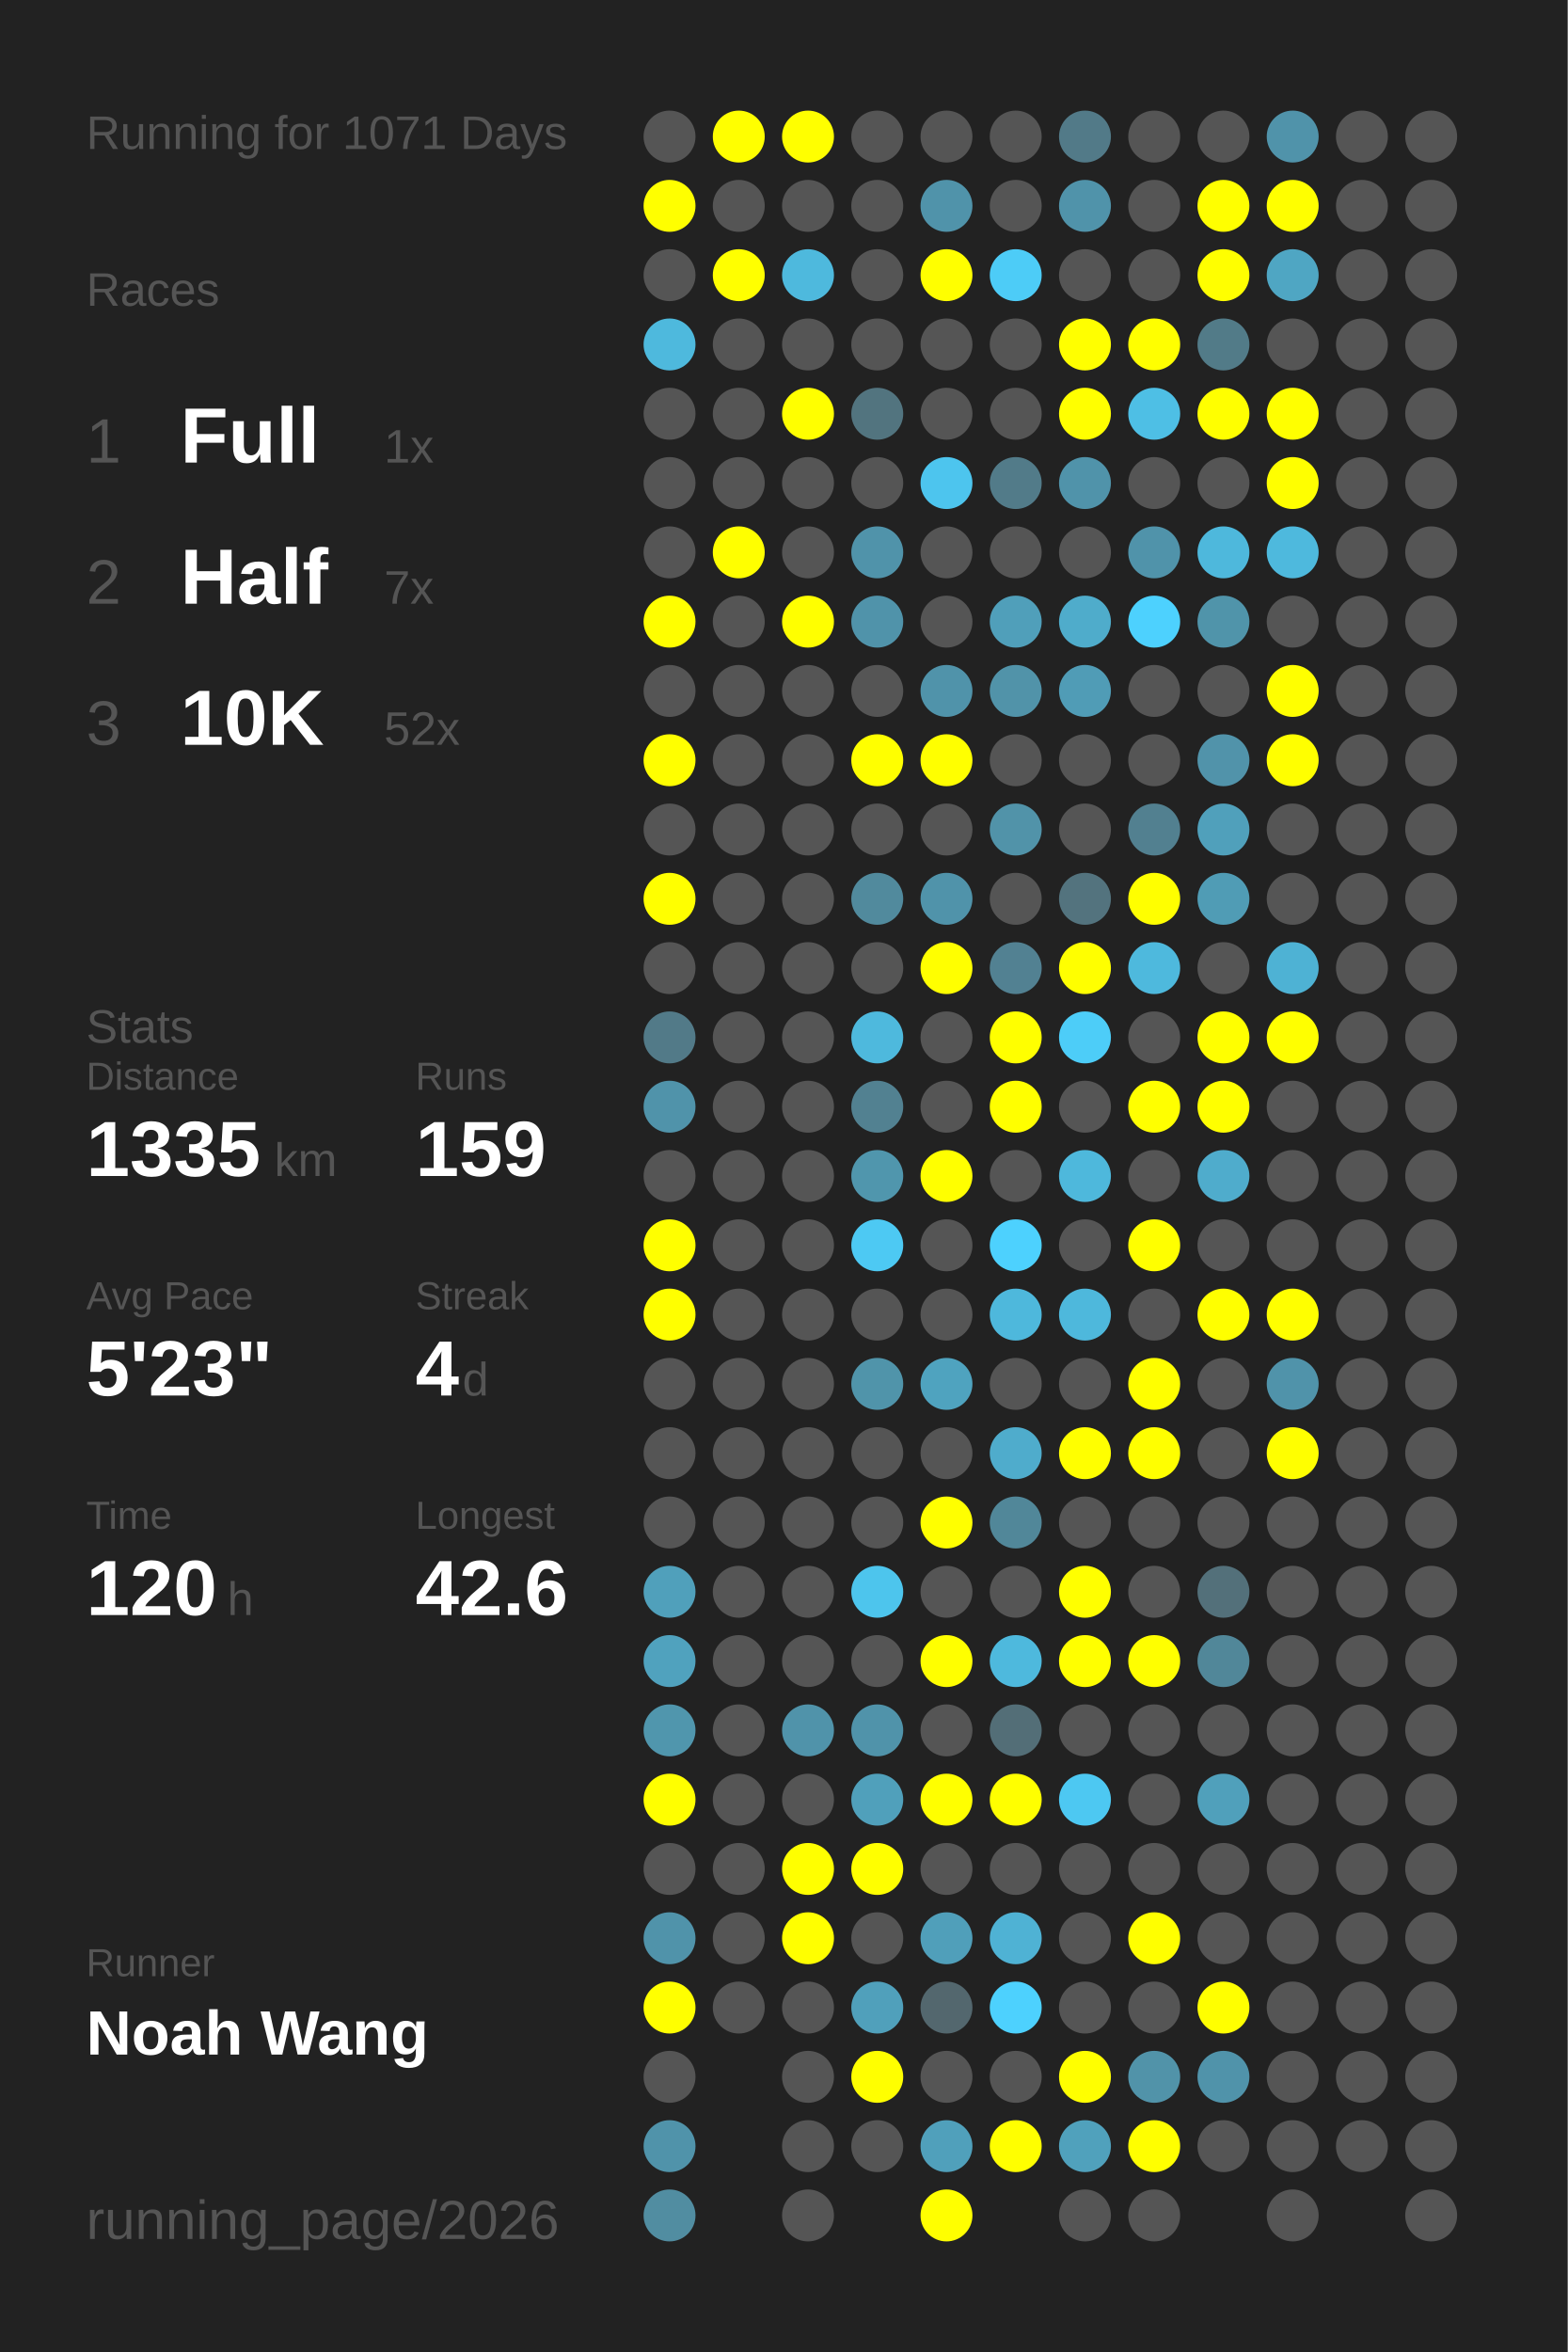
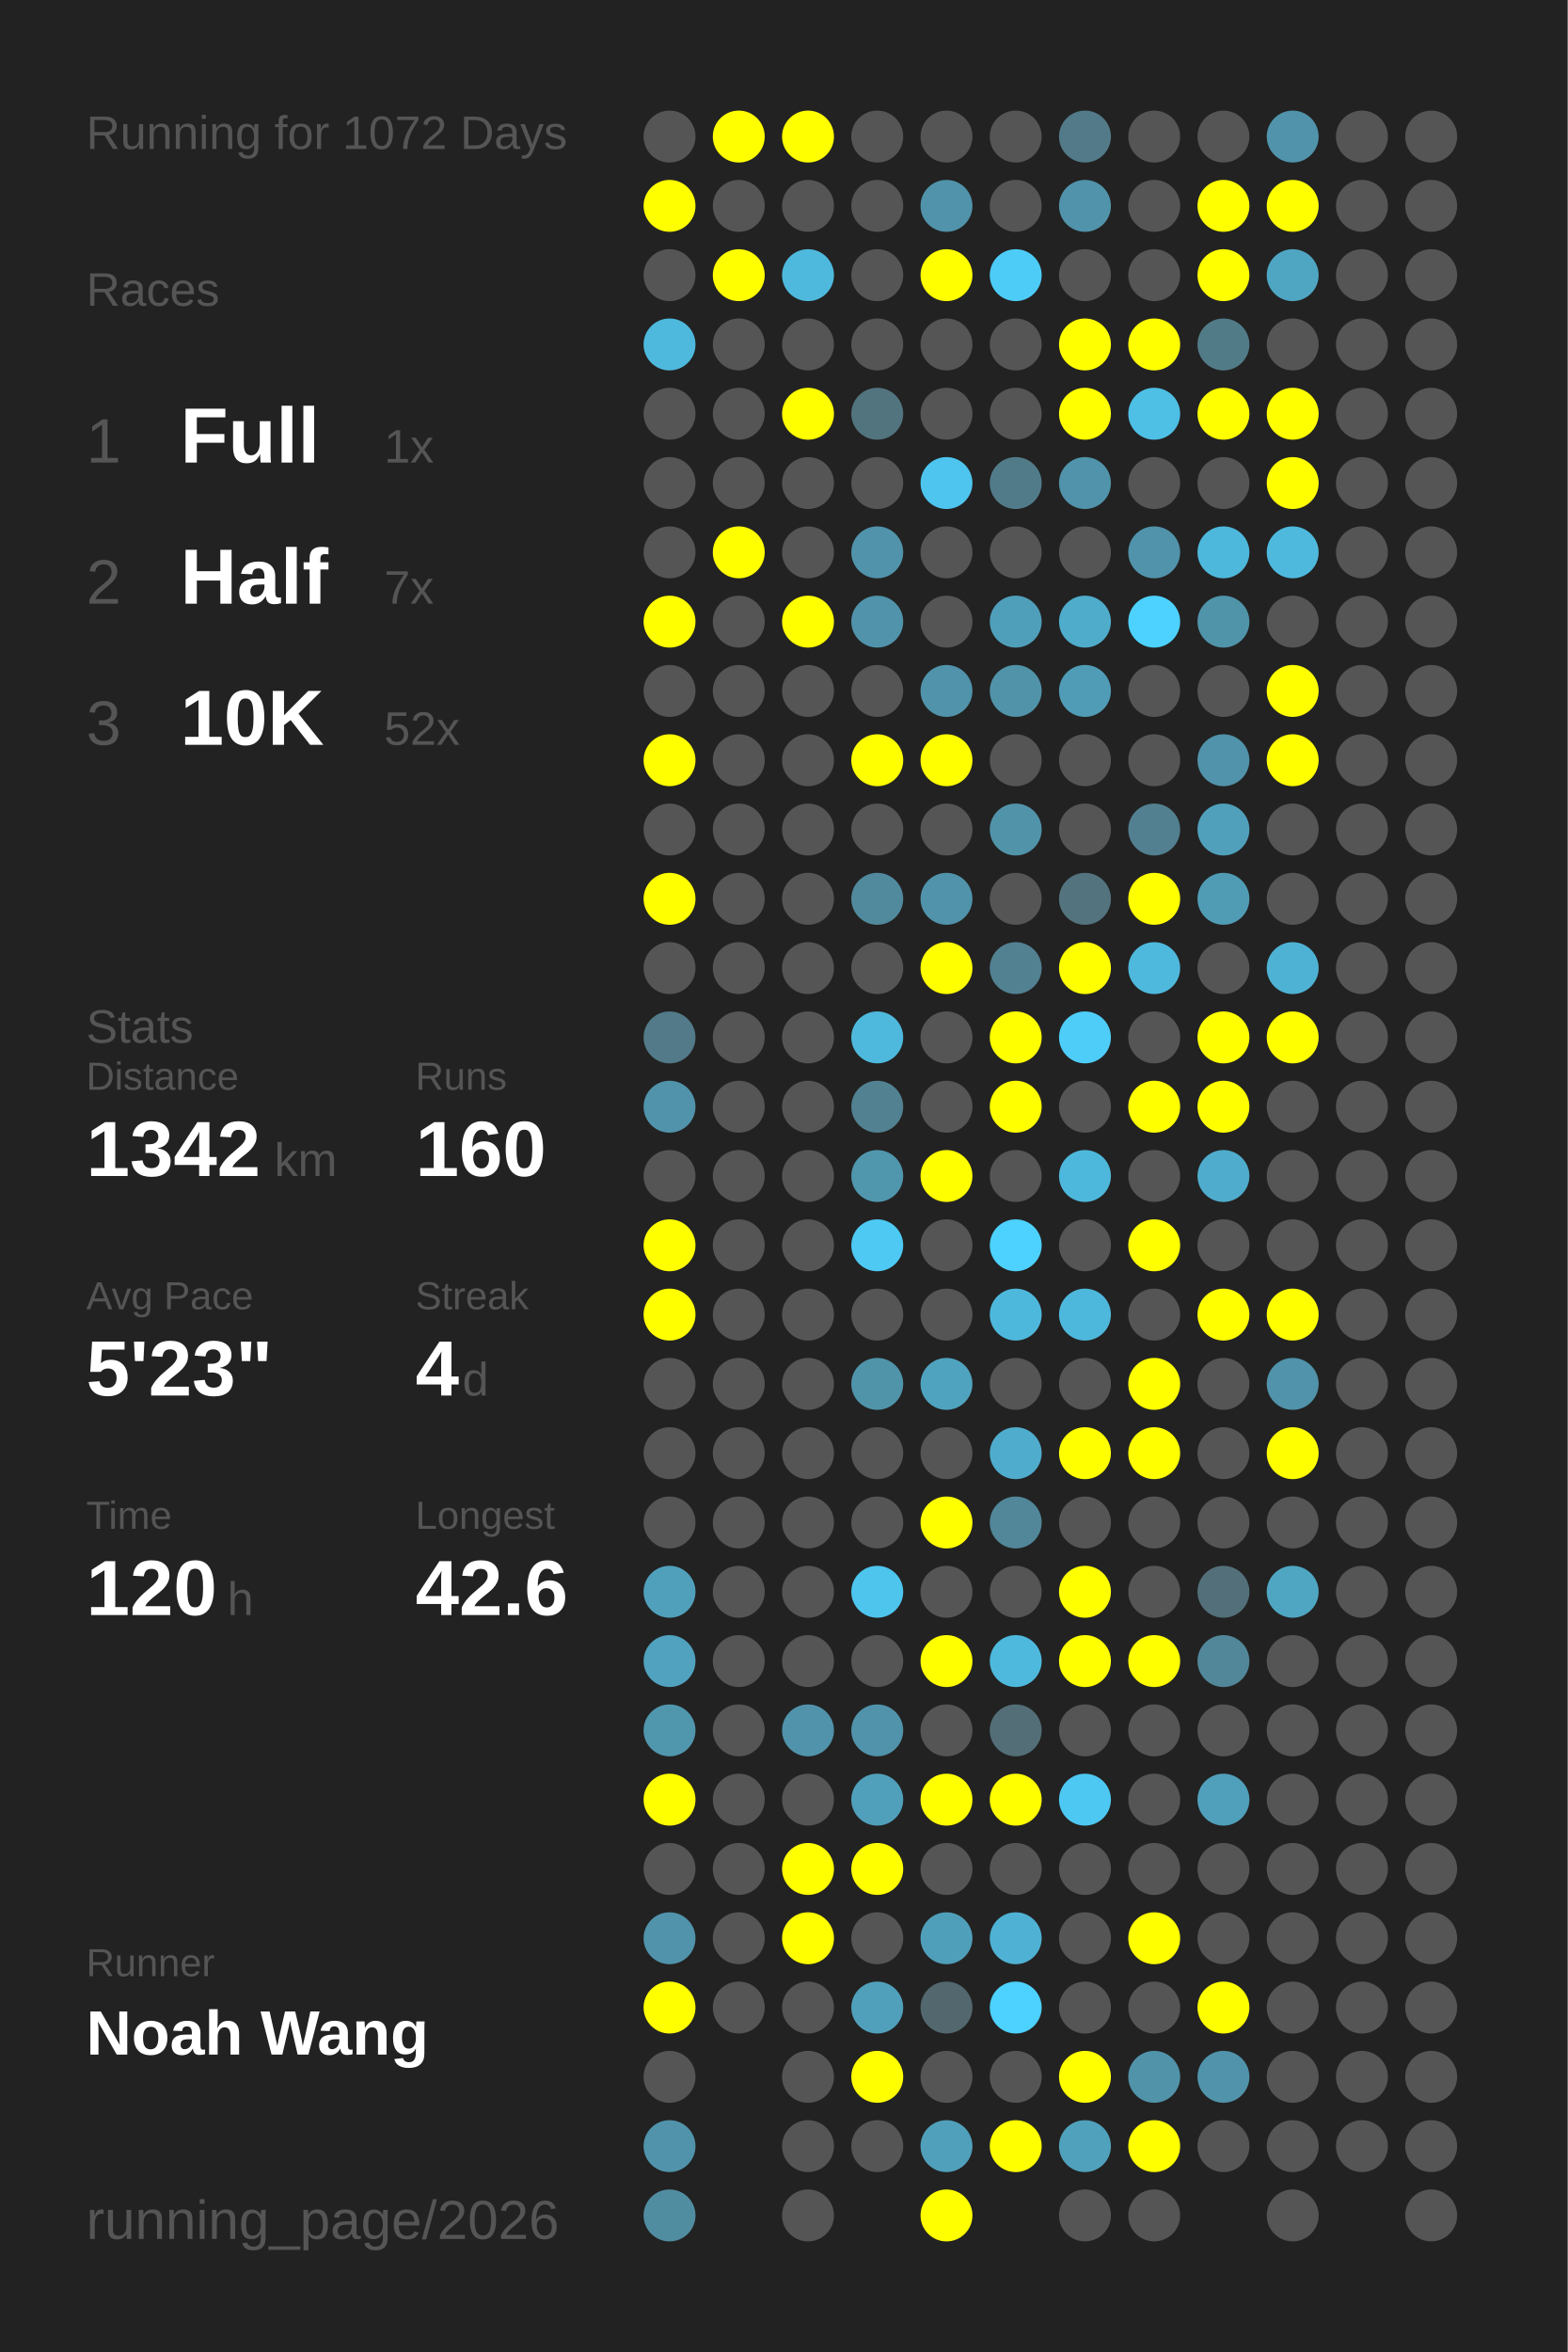
<svg xmlns="http://www.w3.org/2000/svg" baseProfile="full" height="300mm" version="1.1" viewBox="0,0,200,300" width="200mm">
  <defs />
  <rect fill="#222222" height="300" width="200" x="0" y="0" />
-   <text fill="#555555" style="font-size:6px; font-family:Arial;" x="11" y="19">Running for 1071 Days</text>
+   <text fill="#555555" style="font-size:6px; font-family:Arial;" x="11" y="19">Running for 1072 Days</text>
  <text fill="#555555" style="font-size:6px; font-family:Arial;" x="11" y="39">Races</text>
  <text fill="#555555" style="font-size:8px; font-family:Arial;" x="11" y="59">1</text>
  <text fill="#FFFFFF" style="font-size:10px; font-family:Arial; font-weight:bold;" x="23" y="59">Full</text>
  <text fill="#555555" style="font-size:6px; font-family:Arial;" x="49" y="59">1x</text>
  <text fill="#555555" style="font-size:8px; font-family:Arial;" x="11" y="77">2</text>
  <text fill="#FFFFFF" style="font-size:10px; font-family:Arial; font-weight:bold;" x="23" y="77">Half</text>
  <text fill="#555555" style="font-size:6px; font-family:Arial;" x="49" y="77">7x</text>
  <text fill="#555555" style="font-size:8px; font-family:Arial;" x="11" y="95">3</text>
  <text fill="#FFFFFF" style="font-size:10px; font-family:Arial; font-weight:bold;" x="23" y="95">10K</text>
  <text fill="#555555" style="font-size:6px; font-family:Arial;" x="49" y="95">52x</text>
  <text fill="#555555" style="font-size:6px; font-family:Arial;" x="11" y="133">Stats</text>
  <text fill="#555555" style="font-size:5px; font-family:Arial;" x="11" y="139">Distance</text>
-   <text fill="#FFFFFF" style="font-size:10px; font-family:Arial; font-weight:bold;" x="11" y="150">1335</text>
+   <text fill="#FFFFFF" style="font-size:10px; font-family:Arial; font-weight:bold;" x="11" y="150">1342</text>
  <text fill="#555555" style="font-size:6px; font-family:Arial;" x="35" y="150">km</text>
  <text fill="#555555" style="font-size:5px; font-family:Arial;" x="53" y="139">Runs</text>
-   <text fill="#FFFFFF" style="font-size:10px; font-family:Arial; font-weight:bold;" x="53" y="150">159</text>
+   <text fill="#FFFFFF" style="font-size:10px; font-family:Arial; font-weight:bold;" x="53" y="150">160</text>
  <text fill="#555555" style="font-size:5px; font-family:Arial;" x="11" y="167">Avg Pace</text>
  <text fill="#FFFFFF" style="font-size:10px; font-family:Arial; font-weight:bold;" x="11" y="178">5'23"</text>
  <text fill="#555555" style="font-size:5px; font-family:Arial;" x="53" y="167">Streak</text>
  <text fill="#FFFFFF" style="font-size:10px; font-family:Arial; font-weight:bold;" x="53" y="178">4</text>
  <text fill="#555555" style="font-size:6px; font-family:Arial;" x="59" y="178">d</text>
  <text fill="#555555" style="font-size:5px; font-family:Arial;" x="11" y="195">Time</text>
  <text fill="#FFFFFF" style="font-size:10px; font-family:Arial; font-weight:bold;" x="11" y="206">120</text>
  <text fill="#555555" style="font-size:6px; font-family:Arial;" x="29" y="206">h</text>
  <text fill="#555555" style="font-size:5px; font-family:Arial;" x="53" y="195">Longest</text>
  <text fill="#FFFFFF" style="font-size:10px; font-family:Arial; font-weight:bold;" x="53" y="206">42.6</text>
  <text fill="#555555" style="font-size:5px; font-family:Arial;" x="11" y="252.065">Runner</text>
  <text fill="#FFFFFF" style="font-size:8px; font-family:Arial; font-weight:bold;" x="11" y="262.065">Noah Wang</text>
  <text fill="#555555" style="font-size:7px; font-family:Arial;" x="11" y="285.581">running_page/2026</text>
  <circle cx="85.417" cy="17.419" fill="#555555" r="3.312" />
  <circle cx="85.417" cy="26.258" fill="#FFFF00" r="3.312" />
  <circle cx="85.417" cy="35.097" fill="#555555" r="3.312" />
  <circle cx="85.417" cy="43.935" fill="#4eb9dd" r="3.312" />
  <circle cx="85.417" cy="52.774" fill="#555555" r="3.312" />
  <circle cx="85.417" cy="61.613" fill="#555555" r="3.312" />
  <circle cx="85.417" cy="70.452" fill="#555555" r="3.312" />
  <circle cx="85.417" cy="79.29" fill="#FFFF00" r="3.312" />
  <circle cx="85.417" cy="88.129" fill="#555555" r="3.312" />
  <circle cx="85.417" cy="96.968" fill="#FFFF00" r="3.312" />
  <circle cx="85.417" cy="105.806" fill="#555555" r="3.312" />
  <circle cx="85.417" cy="114.645" fill="#FFFF00" r="3.312" />
  <circle cx="85.417" cy="123.484" fill="#555555" r="3.312" />
  <circle cx="85.417" cy="132.323" fill="#527a88" r="3.312" />
  <circle cx="85.417" cy="141.161" fill="#5093aa" r="3.312" />
  <circle cx="85.417" cy="150" fill="#555555" r="3.312" />
  <circle cx="85.417" cy="158.839" fill="#FFFF00" r="3.312" />
  <circle cx="85.417" cy="167.677" fill="#FFFF00" r="3.312" />
  <circle cx="85.417" cy="176.516" fill="#555555" r="3.312" />
  <circle cx="85.417" cy="185.355" fill="#555555" r="3.312" />
  <circle cx="85.417" cy="194.194" fill="#555555" r="3.312" />
  <circle cx="85.417" cy="203.032" fill="#50a0bb" r="3.312" />
  <circle cx="85.417" cy="211.871" fill="#50a2be" r="3.312" />
  <circle cx="85.417" cy="220.71" fill="#5096ad" r="3.312" />
  <circle cx="85.417" cy="229.548" fill="#FFFF00" r="3.312" />
  <circle cx="85.417" cy="238.387" fill="#555555" r="3.312" />
  <circle cx="85.417" cy="247.226" fill="#5093aa" r="3.312" />
  <circle cx="85.417" cy="256.065" fill="#FFFF00" r="3.312" />
  <circle cx="85.417" cy="264.903" fill="#555555" r="3.312" />
  <circle cx="85.417" cy="273.742" fill="#5093aa" r="3.312" />
  <circle cx="85.417" cy="282.581" fill="#518da1" r="3.312" />
  <circle cx="94.25" cy="17.419" fill="#FFFF00" r="3.312" />
  <circle cx="94.25" cy="26.258" fill="#555555" r="3.312" />
  <circle cx="94.25" cy="35.097" fill="#FFFF00" r="3.312" />
  <circle cx="94.25" cy="43.935" fill="#555555" r="3.312" />
  <circle cx="94.25" cy="52.774" fill="#555555" r="3.312" />
  <circle cx="94.25" cy="61.613" fill="#555555" r="3.312" />
  <circle cx="94.25" cy="70.452" fill="#FFFF00" r="3.312" />
  <circle cx="94.25" cy="79.29" fill="#555555" r="3.312" />
  <circle cx="94.25" cy="88.129" fill="#555555" r="3.312" />
  <circle cx="94.25" cy="96.968" fill="#555555" r="3.312" />
  <circle cx="94.25" cy="105.806" fill="#555555" r="3.312" />
  <circle cx="94.25" cy="114.645" fill="#555555" r="3.312" />
  <circle cx="94.25" cy="123.484" fill="#555555" r="3.312" />
  <circle cx="94.25" cy="132.323" fill="#555555" r="3.312" />
  <circle cx="94.25" cy="141.161" fill="#555555" r="3.312" />
  <circle cx="94.25" cy="150" fill="#555555" r="3.312" />
  <circle cx="94.25" cy="158.839" fill="#555555" r="3.312" />
  <circle cx="94.25" cy="167.677" fill="#555555" r="3.312" />
  <circle cx="94.25" cy="176.516" fill="#555555" r="3.312" />
  <circle cx="94.25" cy="185.355" fill="#555555" r="3.312" />
  <circle cx="94.25" cy="194.194" fill="#555555" r="3.312" />
  <circle cx="94.25" cy="203.032" fill="#555555" r="3.312" />
  <circle cx="94.25" cy="211.871" fill="#555555" r="3.312" />
  <circle cx="94.25" cy="220.71" fill="#555555" r="3.312" />
  <circle cx="94.25" cy="229.548" fill="#555555" r="3.312" />
  <circle cx="94.25" cy="238.387" fill="#555555" r="3.312" />
  <circle cx="94.25" cy="247.226" fill="#555555" r="3.312" />
  <circle cx="94.25" cy="256.065" fill="#555555" r="3.312" />
  <circle cx="103.083" cy="17.419" fill="#FFFF00" r="3.312" />
  <circle cx="103.083" cy="26.258" fill="#555555" r="3.312" />
  <circle cx="103.083" cy="35.097" fill="#4eb9dd" r="3.312" />
  <circle cx="103.083" cy="43.935" fill="#555555" r="3.312" />
  <circle cx="103.083" cy="52.774" fill="#FFFF00" r="3.312" />
  <circle cx="103.083" cy="61.613" fill="#555555" r="3.312" />
  <circle cx="103.083" cy="70.452" fill="#555555" r="3.312" />
  <circle cx="103.083" cy="79.29" fill="#FFFF00" r="3.312" />
  <circle cx="103.083" cy="88.129" fill="#555555" r="3.312" />
  <circle cx="103.083" cy="96.968" fill="#555555" r="3.312" />
  <circle cx="103.083" cy="105.806" fill="#555555" r="3.312" />
  <circle cx="103.083" cy="114.645" fill="#555555" r="3.312" />
  <circle cx="103.083" cy="123.484" fill="#555555" r="3.312" />
  <circle cx="103.083" cy="132.323" fill="#555555" r="3.312" />
  <circle cx="103.083" cy="141.161" fill="#555555" r="3.312" />
  <circle cx="103.083" cy="150" fill="#555555" r="3.312" />
  <circle cx="103.083" cy="158.839" fill="#555555" r="3.312" />
  <circle cx="103.083" cy="167.677" fill="#555555" r="3.312" />
  <circle cx="103.083" cy="176.516" fill="#555555" r="3.312" />
  <circle cx="103.083" cy="185.355" fill="#555555" r="3.312" />
  <circle cx="103.083" cy="194.194" fill="#555555" r="3.312" />
  <circle cx="103.083" cy="203.032" fill="#555555" r="3.312" />
  <circle cx="103.083" cy="211.871" fill="#555555" r="3.312" />
  <circle cx="103.083" cy="220.71" fill="#5093aa" r="3.312" />
  <circle cx="103.083" cy="229.548" fill="#555555" r="3.312" />
  <circle cx="103.083" cy="238.387" fill="#FFFF00" r="3.312" />
  <circle cx="103.083" cy="247.226" fill="#FFFF00" r="3.312" />
  <circle cx="103.083" cy="256.065" fill="#555555" r="3.312" />
  <circle cx="103.083" cy="264.903" fill="#555555" r="3.312" />
  <circle cx="103.083" cy="273.742" fill="#555555" r="3.312" />
  <circle cx="103.083" cy="282.581" fill="#555555" r="3.312" />
  <circle cx="111.917" cy="17.419" fill="#555555" r="3.312" />
  <circle cx="111.917" cy="26.258" fill="#555555" r="3.312" />
  <circle cx="111.917" cy="35.097" fill="#555555" r="3.312" />
  <circle cx="111.917" cy="43.935" fill="#555555" r="3.312" />
  <circle cx="111.917" cy="52.774" fill="#52747f" r="3.312" />
  <circle cx="111.917" cy="61.613" fill="#555555" r="3.312" />
  <circle cx="111.917" cy="70.452" fill="#5093aa" r="3.312" />
  <circle cx="111.917" cy="79.29" fill="#5093aa" r="3.312" />
  <circle cx="111.917" cy="88.129" fill="#555555" r="3.312" />
  <circle cx="111.917" cy="96.968" fill="#FFFF00" r="3.312" />
  <circle cx="111.917" cy="105.806" fill="#555555" r="3.312" />
  <circle cx="111.917" cy="114.645" fill="#518a9d" r="3.312" />
  <circle cx="111.917" cy="123.484" fill="#555555" r="3.312" />
  <circle cx="111.917" cy="132.323" fill="#4eb9dd" r="3.312" />
  <circle cx="111.917" cy="141.161" fill="#528191" r="3.312" />
  <circle cx="111.917" cy="150" fill="#5096ad" r="3.312" />
  <circle cx="111.917" cy="158.839" fill="#4dc9f3" r="3.312" />
  <circle cx="111.917" cy="167.677" fill="#555555" r="3.312" />
  <circle cx="111.917" cy="176.516" fill="#5094aa" r="3.312" />
  <circle cx="111.917" cy="185.355" fill="#555555" r="3.312" />
  <circle cx="111.917" cy="194.194" fill="#555555" r="3.312" />
  <circle cx="111.917" cy="203.032" fill="#4dc5ed" r="3.312" />
  <circle cx="111.917" cy="211.871" fill="#555555" r="3.312" />
  <circle cx="111.917" cy="220.71" fill="#5093aa" r="3.312" />
  <circle cx="111.917" cy="229.548" fill="#50a0bb" r="3.312" />
  <circle cx="111.917" cy="238.387" fill="#FFFF00" r="3.312" />
  <circle cx="111.917" cy="247.226" fill="#555555" r="3.312" />
  <circle cx="111.917" cy="256.065" fill="#50a0bb" r="3.312" />
  <circle cx="111.917" cy="264.903" fill="#FFFF00" r="3.312" />
  <circle cx="111.917" cy="273.742" fill="#555555" r="3.312" />
  <circle cx="120.75" cy="17.419" fill="#555555" r="3.312" />
  <circle cx="120.75" cy="26.258" fill="#5093aa" r="3.312" />
  <circle cx="120.75" cy="35.097" fill="#FFFF00" r="3.312" />
  <circle cx="120.75" cy="43.935" fill="#555555" r="3.312" />
  <circle cx="120.75" cy="52.774" fill="#555555" r="3.312" />
  <circle cx="120.75" cy="61.613" fill="#4dc5ee" r="3.312" />
  <circle cx="120.75" cy="70.452" fill="#555555" r="3.312" />
  <circle cx="120.75" cy="79.29" fill="#555555" r="3.312" />
  <circle cx="120.75" cy="88.129" fill="#5093aa" r="3.312" />
  <circle cx="120.75" cy="96.968" fill="#FFFF00" r="3.312" />
  <circle cx="120.75" cy="105.806" fill="#555555" r="3.312" />
  <circle cx="120.75" cy="114.645" fill="#5093aa" r="3.312" />
  <circle cx="120.75" cy="123.484" fill="#FFFF00" r="3.312" />
  <circle cx="120.75" cy="132.323" fill="#555555" r="3.312" />
  <circle cx="120.75" cy="141.161" fill="#555555" r="3.312" />
  <circle cx="120.75" cy="150" fill="#FFFF00" r="3.312" />
  <circle cx="120.75" cy="158.839" fill="#555555" r="3.312" />
  <circle cx="120.75" cy="167.677" fill="#555555" r="3.312" />
  <circle cx="120.75" cy="176.516" fill="#4fa3bf" r="3.312" />
  <circle cx="120.75" cy="185.355" fill="#555555" r="3.312" />
  <circle cx="120.75" cy="194.194" fill="#FFFF00" r="3.312" />
  <circle cx="120.75" cy="203.032" fill="#555555" r="3.312" />
  <circle cx="120.75" cy="211.871" fill="#FFFF00" r="3.312" />
  <circle cx="120.75" cy="220.71" fill="#555555" r="3.312" />
  <circle cx="120.75" cy="229.548" fill="#FFFF00" r="3.312" />
  <circle cx="120.75" cy="238.387" fill="#555555" r="3.312" />
  <circle cx="120.75" cy="247.226" fill="#509fba" r="3.312" />
  <circle cx="120.75" cy="256.065" fill="#53676e" r="3.312" />
  <circle cx="120.75" cy="264.903" fill="#555555" r="3.312" />
  <circle cx="120.75" cy="273.742" fill="#50a0bb" r="3.312" />
  <circle cx="120.75" cy="282.581" fill="#FFFF00" r="3.312" />
  <circle cx="129.583" cy="17.419" fill="#555555" r="3.312" />
  <circle cx="129.583" cy="26.258" fill="#555555" r="3.312" />
  <circle cx="129.583" cy="35.097" fill="#4dccf7" r="3.312" />
  <circle cx="129.583" cy="43.935" fill="#555555" r="3.312" />
  <circle cx="129.583" cy="52.774" fill="#555555" r="3.312" />
  <circle cx="129.583" cy="61.613" fill="#527b89" r="3.312" />
  <circle cx="129.583" cy="70.452" fill="#555555" r="3.312" />
  <circle cx="129.583" cy="79.29" fill="#509fba" r="3.312" />
  <circle cx="129.583" cy="88.129" fill="#5193a9" r="3.312" />
  <circle cx="129.583" cy="96.968" fill="#555555" r="3.312" />
  <circle cx="129.583" cy="105.806" fill="#5193a9" r="3.312" />
  <circle cx="129.583" cy="114.645" fill="#555555" r="3.312" />
  <circle cx="129.583" cy="123.484" fill="#528192" r="3.312" />
  <circle cx="129.583" cy="132.323" fill="#FFFF00" r="3.312" />
  <circle cx="129.583" cy="141.161" fill="#FFFF00" r="3.312" />
  <circle cx="129.583" cy="150" fill="#555555" r="3.312" />
  <circle cx="129.583" cy="158.839" fill="#4dd1fe" r="3.312" />
  <circle cx="129.583" cy="167.677" fill="#4eb8dc" r="3.312" />
  <circle cx="129.583" cy="176.516" fill="#555555" r="3.312" />
  <circle cx="129.583" cy="185.355" fill="#4faccc" r="3.312" />
  <circle cx="129.583" cy="194.194" fill="#518799" r="3.312" />
  <circle cx="129.583" cy="203.032" fill="#555555" r="3.312" />
  <circle cx="129.583" cy="211.871" fill="#4eb9dd" r="3.312" />
  <circle cx="129.583" cy="220.71" fill="#536e77" r="3.312" />
  <circle cx="129.583" cy="229.548" fill="#FFFF00" r="3.312" />
  <circle cx="129.583" cy="238.387" fill="#555555" r="3.312" />
  <circle cx="129.583" cy="247.226" fill="#4fb2d4" r="3.312" />
  <circle cx="129.583" cy="256.065" fill="#4dd1fe" r="3.312" />
  <circle cx="129.583" cy="264.903" fill="#555555" r="3.312" />
  <circle cx="129.583" cy="273.742" fill="#FFFF00" r="3.312" />
  <circle cx="138.417" cy="17.419" fill="#527a88" r="3.312" />
  <circle cx="138.417" cy="26.258" fill="#5093aa" r="3.312" />
  <circle cx="138.417" cy="35.097" fill="#555555" r="3.312" />
  <circle cx="138.417" cy="43.935" fill="#FFFF00" r="3.312" />
  <circle cx="138.417" cy="52.774" fill="#FFFF00" r="3.312" />
  <circle cx="138.417" cy="61.613" fill="#5093aa" r="3.312" />
  <circle cx="138.417" cy="70.452" fill="#555555" r="3.312" />
  <circle cx="138.417" cy="79.29" fill="#4faccb" r="3.312" />
  <circle cx="138.417" cy="88.129" fill="#509cb6" r="3.312" />
  <circle cx="138.417" cy="96.968" fill="#555555" r="3.312" />
  <circle cx="138.417" cy="105.806" fill="#555555" r="3.312" />
  <circle cx="138.417" cy="114.645" fill="#53737e" r="3.312" />
  <circle cx="138.417" cy="123.484" fill="#FFFF00" r="3.312" />
  <circle cx="138.417" cy="132.323" fill="#4dcdf8" r="3.312" />
  <circle cx="138.417" cy="141.161" fill="#555555" r="3.312" />
  <circle cx="138.417" cy="150" fill="#4eb8dc" r="3.312" />
  <circle cx="138.417" cy="158.839" fill="#555555" r="3.312" />
  <circle cx="138.417" cy="167.677" fill="#4eb8dc" r="3.312" />
  <circle cx="138.417" cy="176.516" fill="#555555" r="3.312" />
  <circle cx="138.417" cy="185.355" fill="#FFFF00" r="3.312" />
  <circle cx="138.417" cy="194.194" fill="#555555" r="3.312" />
  <circle cx="138.417" cy="203.032" fill="#FFFF00" r="3.312" />
  <circle cx="138.417" cy="211.871" fill="#FFFF00" r="3.312" />
  <circle cx="138.417" cy="220.71" fill="#555555" r="3.312" />
  <circle cx="138.417" cy="229.548" fill="#4dc8f2" r="3.312" />
  <circle cx="138.417" cy="238.387" fill="#555555" r="3.312" />
  <circle cx="138.417" cy="247.226" fill="#555555" r="3.312" />
  <circle cx="138.417" cy="256.065" fill="#555555" r="3.312" />
  <circle cx="138.417" cy="264.903" fill="#FFFF00" r="3.312" />
  <circle cx="138.417" cy="273.742" fill="#50a1bc" r="3.312" />
  <circle cx="138.417" cy="282.581" fill="#555555" r="3.312" />
  <circle cx="147.25" cy="17.419" fill="#555555" r="3.312" />
  <circle cx="147.25" cy="26.258" fill="#555555" r="3.312" />
  <circle cx="147.25" cy="35.097" fill="#555555" r="3.312" />
  <circle cx="147.25" cy="43.935" fill="#FFFF00" r="3.312" />
  <circle cx="147.25" cy="52.774" fill="#4ebfe5" r="3.312" />
  <circle cx="147.25" cy="61.613" fill="#555555" r="3.312" />
  <circle cx="147.25" cy="70.452" fill="#5093aa" r="3.312" />
  <circle cx="147.25" cy="79.29" fill="#4dd1fe" r="3.312" />
  <circle cx="147.25" cy="88.129" fill="#555555" r="3.312" />
  <circle cx="147.25" cy="96.968" fill="#555555" r="3.312" />
  <circle cx="147.25" cy="105.806" fill="#528090" r="3.312" />
  <circle cx="147.25" cy="114.645" fill="#FFFF00" r="3.312" />
  <circle cx="147.25" cy="123.484" fill="#4eb9dd" r="3.312" />
  <circle cx="147.25" cy="132.323" fill="#555555" r="3.312" />
  <circle cx="147.25" cy="141.161" fill="#FFFF00" r="3.312" />
  <circle cx="147.25" cy="150" fill="#555555" r="3.312" />
  <circle cx="147.25" cy="158.839" fill="#FFFF00" r="3.312" />
  <circle cx="147.25" cy="167.677" fill="#555555" r="3.312" />
  <circle cx="147.25" cy="176.516" fill="#FFFF00" r="3.312" />
  <circle cx="147.25" cy="185.355" fill="#FFFF00" r="3.312" />
  <circle cx="147.25" cy="194.194" fill="#555555" r="3.312" />
  <circle cx="147.25" cy="203.032" fill="#555555" r="3.312" />
  <circle cx="147.25" cy="211.871" fill="#FFFF00" r="3.312" />
  <circle cx="147.25" cy="220.71" fill="#555555" r="3.312" />
  <circle cx="147.25" cy="229.548" fill="#555555" r="3.312" />
  <circle cx="147.25" cy="238.387" fill="#555555" r="3.312" />
  <circle cx="147.25" cy="247.226" fill="#FFFF00" r="3.312" />
  <circle cx="147.25" cy="256.065" fill="#555555" r="3.312" />
  <circle cx="147.25" cy="264.903" fill="#5193a9" r="3.312" />
  <circle cx="147.25" cy="273.742" fill="#FFFF00" r="3.312" />
  <circle cx="147.25" cy="282.581" fill="#555555" r="3.312" />
  <circle cx="156.083" cy="17.419" fill="#555555" r="3.312" />
  <circle cx="156.083" cy="26.258" fill="#FFFF00" r="3.312" />
  <circle cx="156.083" cy="35.097" fill="#FFFF00" r="3.312" />
  <circle cx="156.083" cy="43.935" fill="#527b88" r="3.312" />
  <circle cx="156.083" cy="52.774" fill="#FFFF00" r="3.312" />
  <circle cx="156.083" cy="61.613" fill="#555555" r="3.312" />
  <circle cx="156.083" cy="70.452" fill="#4eb8dc" r="3.312" />
  <circle cx="156.083" cy="79.29" fill="#5094aa" r="3.312" />
  <circle cx="156.083" cy="88.129" fill="#555555" r="3.312" />
  <circle cx="156.083" cy="96.968" fill="#5193aa" r="3.312" />
  <circle cx="156.083" cy="105.806" fill="#50a0bb" r="3.312" />
  <circle cx="156.083" cy="114.645" fill="#509cb5" r="3.312" />
  <circle cx="156.083" cy="123.484" fill="#555555" r="3.312" />
  <circle cx="156.083" cy="132.323" fill="#FFFF00" r="3.312" />
  <circle cx="156.083" cy="141.161" fill="#FFFF00" r="3.312" />
  <circle cx="156.083" cy="150" fill="#4faccc" r="3.312" />
  <circle cx="156.083" cy="158.839" fill="#555555" r="3.312" />
  <circle cx="156.083" cy="167.677" fill="#FFFF00" r="3.312" />
  <circle cx="156.083" cy="176.516" fill="#555555" r="3.312" />
  <circle cx="156.083" cy="185.355" fill="#555555" r="3.312" />
  <circle cx="156.083" cy="194.194" fill="#555555" r="3.312" />
  <circle cx="156.083" cy="203.032" fill="#53707a" r="3.312" />
  <circle cx="156.083" cy="211.871" fill="#518799" r="3.312" />
  <circle cx="156.083" cy="220.71" fill="#555555" r="3.312" />
  <circle cx="156.083" cy="229.548" fill="#50a0bb" r="3.312" />
  <circle cx="156.083" cy="238.387" fill="#555555" r="3.312" />
  <circle cx="156.083" cy="247.226" fill="#555555" r="3.312" />
  <circle cx="156.083" cy="256.065" fill="#FFFF00" r="3.312" />
  <circle cx="156.083" cy="264.903" fill="#5093aa" r="3.312" />
  <circle cx="156.083" cy="273.742" fill="#555555" r="3.312" />
  <circle cx="164.917" cy="17.419" fill="#5093aa" r="3.312" />
  <circle cx="164.917" cy="26.258" fill="#FFFF00" r="3.312" />
  <circle cx="164.917" cy="35.097" fill="#4fa6c3" r="3.312" />
  <circle cx="164.917" cy="43.935" fill="#555555" r="3.312" />
  <circle cx="164.917" cy="52.774" fill="#FFFF00" r="3.312" />
  <circle cx="164.917" cy="61.613" fill="#FFFF00" r="3.312" />
  <circle cx="164.917" cy="70.452" fill="#4eb9dd" r="3.312" />
  <circle cx="164.917" cy="79.29" fill="#555555" r="3.312" />
  <circle cx="164.917" cy="88.129" fill="#FFFF00" r="3.312" />
  <circle cx="164.917" cy="96.968" fill="#FFFF00" r="3.312" />
  <circle cx="164.917" cy="105.806" fill="#555555" r="3.312" />
  <circle cx="164.917" cy="114.645" fill="#555555" r="3.312" />
  <circle cx="164.917" cy="123.484" fill="#4eb2d4" r="3.312" />
  <circle cx="164.917" cy="132.323" fill="#FFFF00" r="3.312" />
  <circle cx="164.917" cy="141.161" fill="#555555" r="3.312" />
  <circle cx="164.917" cy="150" fill="#555555" r="3.312" />
  <circle cx="164.917" cy="158.839" fill="#555555" r="3.312" />
  <circle cx="164.917" cy="167.677" fill="#FFFF00" r="3.312" />
  <circle cx="164.917" cy="176.516" fill="#5093aa" r="3.312" />
  <circle cx="164.917" cy="185.355" fill="#FFFF00" r="3.312" />
  <circle cx="164.917" cy="194.194" fill="#555555" r="3.312" />
-   <circle cx="164.917" cy="203.032" fill="#555555" r="3.312" />
+   <circle cx="164.917" cy="203.032" fill="#4fa6c3" r="3.312" />
  <circle cx="164.917" cy="211.871" fill="#555555" r="3.312" />
  <circle cx="164.917" cy="220.71" fill="#555555" r="3.312" />
  <circle cx="164.917" cy="229.548" fill="#555555" r="3.312" />
  <circle cx="164.917" cy="238.387" fill="#555555" r="3.312" />
  <circle cx="164.917" cy="247.226" fill="#555555" r="3.312" />
  <circle cx="164.917" cy="256.065" fill="#555555" r="3.312" />
  <circle cx="164.917" cy="264.903" fill="#555555" r="3.312" />
  <circle cx="164.917" cy="273.742" fill="#555555" r="3.312" />
  <circle cx="164.917" cy="282.581" fill="#555555" r="3.312" />
  <circle cx="173.75" cy="17.419" fill="#555555" r="3.312" />
  <circle cx="173.75" cy="26.258" fill="#555555" r="3.312" />
  <circle cx="173.75" cy="35.097" fill="#555555" r="3.312" />
  <circle cx="173.75" cy="43.935" fill="#555555" r="3.312" />
  <circle cx="173.75" cy="52.774" fill="#555555" r="3.312" />
  <circle cx="173.75" cy="61.613" fill="#555555" r="3.312" />
  <circle cx="173.75" cy="70.452" fill="#555555" r="3.312" />
  <circle cx="173.75" cy="79.29" fill="#555555" r="3.312" />
  <circle cx="173.75" cy="88.129" fill="#555555" r="3.312" />
  <circle cx="173.75" cy="96.968" fill="#555555" r="3.312" />
  <circle cx="173.75" cy="105.806" fill="#555555" r="3.312" />
  <circle cx="173.75" cy="114.645" fill="#555555" r="3.312" />
  <circle cx="173.75" cy="123.484" fill="#555555" r="3.312" />
  <circle cx="173.75" cy="132.323" fill="#555555" r="3.312" />
  <circle cx="173.75" cy="141.161" fill="#555555" r="3.312" />
  <circle cx="173.75" cy="150" fill="#555555" r="3.312" />
  <circle cx="173.75" cy="158.839" fill="#555555" r="3.312" />
  <circle cx="173.75" cy="167.677" fill="#555555" r="3.312" />
  <circle cx="173.75" cy="176.516" fill="#555555" r="3.312" />
  <circle cx="173.75" cy="185.355" fill="#555555" r="3.312" />
  <circle cx="173.75" cy="194.194" fill="#555555" r="3.312" />
  <circle cx="173.75" cy="203.032" fill="#555555" r="3.312" />
  <circle cx="173.75" cy="211.871" fill="#555555" r="3.312" />
  <circle cx="173.75" cy="220.71" fill="#555555" r="3.312" />
  <circle cx="173.75" cy="229.548" fill="#555555" r="3.312" />
  <circle cx="173.75" cy="238.387" fill="#555555" r="3.312" />
  <circle cx="173.75" cy="247.226" fill="#555555" r="3.312" />
  <circle cx="173.75" cy="256.065" fill="#555555" r="3.312" />
  <circle cx="173.75" cy="264.903" fill="#555555" r="3.312" />
  <circle cx="173.75" cy="273.742" fill="#555555" r="3.312" />
  <circle cx="182.583" cy="17.419" fill="#555555" r="3.312" />
  <circle cx="182.583" cy="26.258" fill="#555555" r="3.312" />
  <circle cx="182.583" cy="35.097" fill="#555555" r="3.312" />
  <circle cx="182.583" cy="43.935" fill="#555555" r="3.312" />
  <circle cx="182.583" cy="52.774" fill="#555555" r="3.312" />
  <circle cx="182.583" cy="61.613" fill="#555555" r="3.312" />
  <circle cx="182.583" cy="70.452" fill="#555555" r="3.312" />
  <circle cx="182.583" cy="79.29" fill="#555555" r="3.312" />
  <circle cx="182.583" cy="88.129" fill="#555555" r="3.312" />
  <circle cx="182.583" cy="96.968" fill="#555555" r="3.312" />
  <circle cx="182.583" cy="105.806" fill="#555555" r="3.312" />
  <circle cx="182.583" cy="114.645" fill="#555555" r="3.312" />
  <circle cx="182.583" cy="123.484" fill="#555555" r="3.312" />
  <circle cx="182.583" cy="132.323" fill="#555555" r="3.312" />
  <circle cx="182.583" cy="141.161" fill="#555555" r="3.312" />
  <circle cx="182.583" cy="150" fill="#555555" r="3.312" />
  <circle cx="182.583" cy="158.839" fill="#555555" r="3.312" />
  <circle cx="182.583" cy="167.677" fill="#555555" r="3.312" />
  <circle cx="182.583" cy="176.516" fill="#555555" r="3.312" />
  <circle cx="182.583" cy="185.355" fill="#555555" r="3.312" />
  <circle cx="182.583" cy="194.194" fill="#555555" r="3.312" />
  <circle cx="182.583" cy="203.032" fill="#555555" r="3.312" />
  <circle cx="182.583" cy="211.871" fill="#555555" r="3.312" />
  <circle cx="182.583" cy="220.71" fill="#555555" r="3.312" />
  <circle cx="182.583" cy="229.548" fill="#555555" r="3.312" />
  <circle cx="182.583" cy="238.387" fill="#555555" r="3.312" />
  <circle cx="182.583" cy="247.226" fill="#555555" r="3.312" />
  <circle cx="182.583" cy="256.065" fill="#555555" r="3.312" />
  <circle cx="182.583" cy="264.903" fill="#555555" r="3.312" />
  <circle cx="182.583" cy="273.742" fill="#555555" r="3.312" />
  <circle cx="182.583" cy="282.581" fill="#555555" r="3.312" />
</svg>
